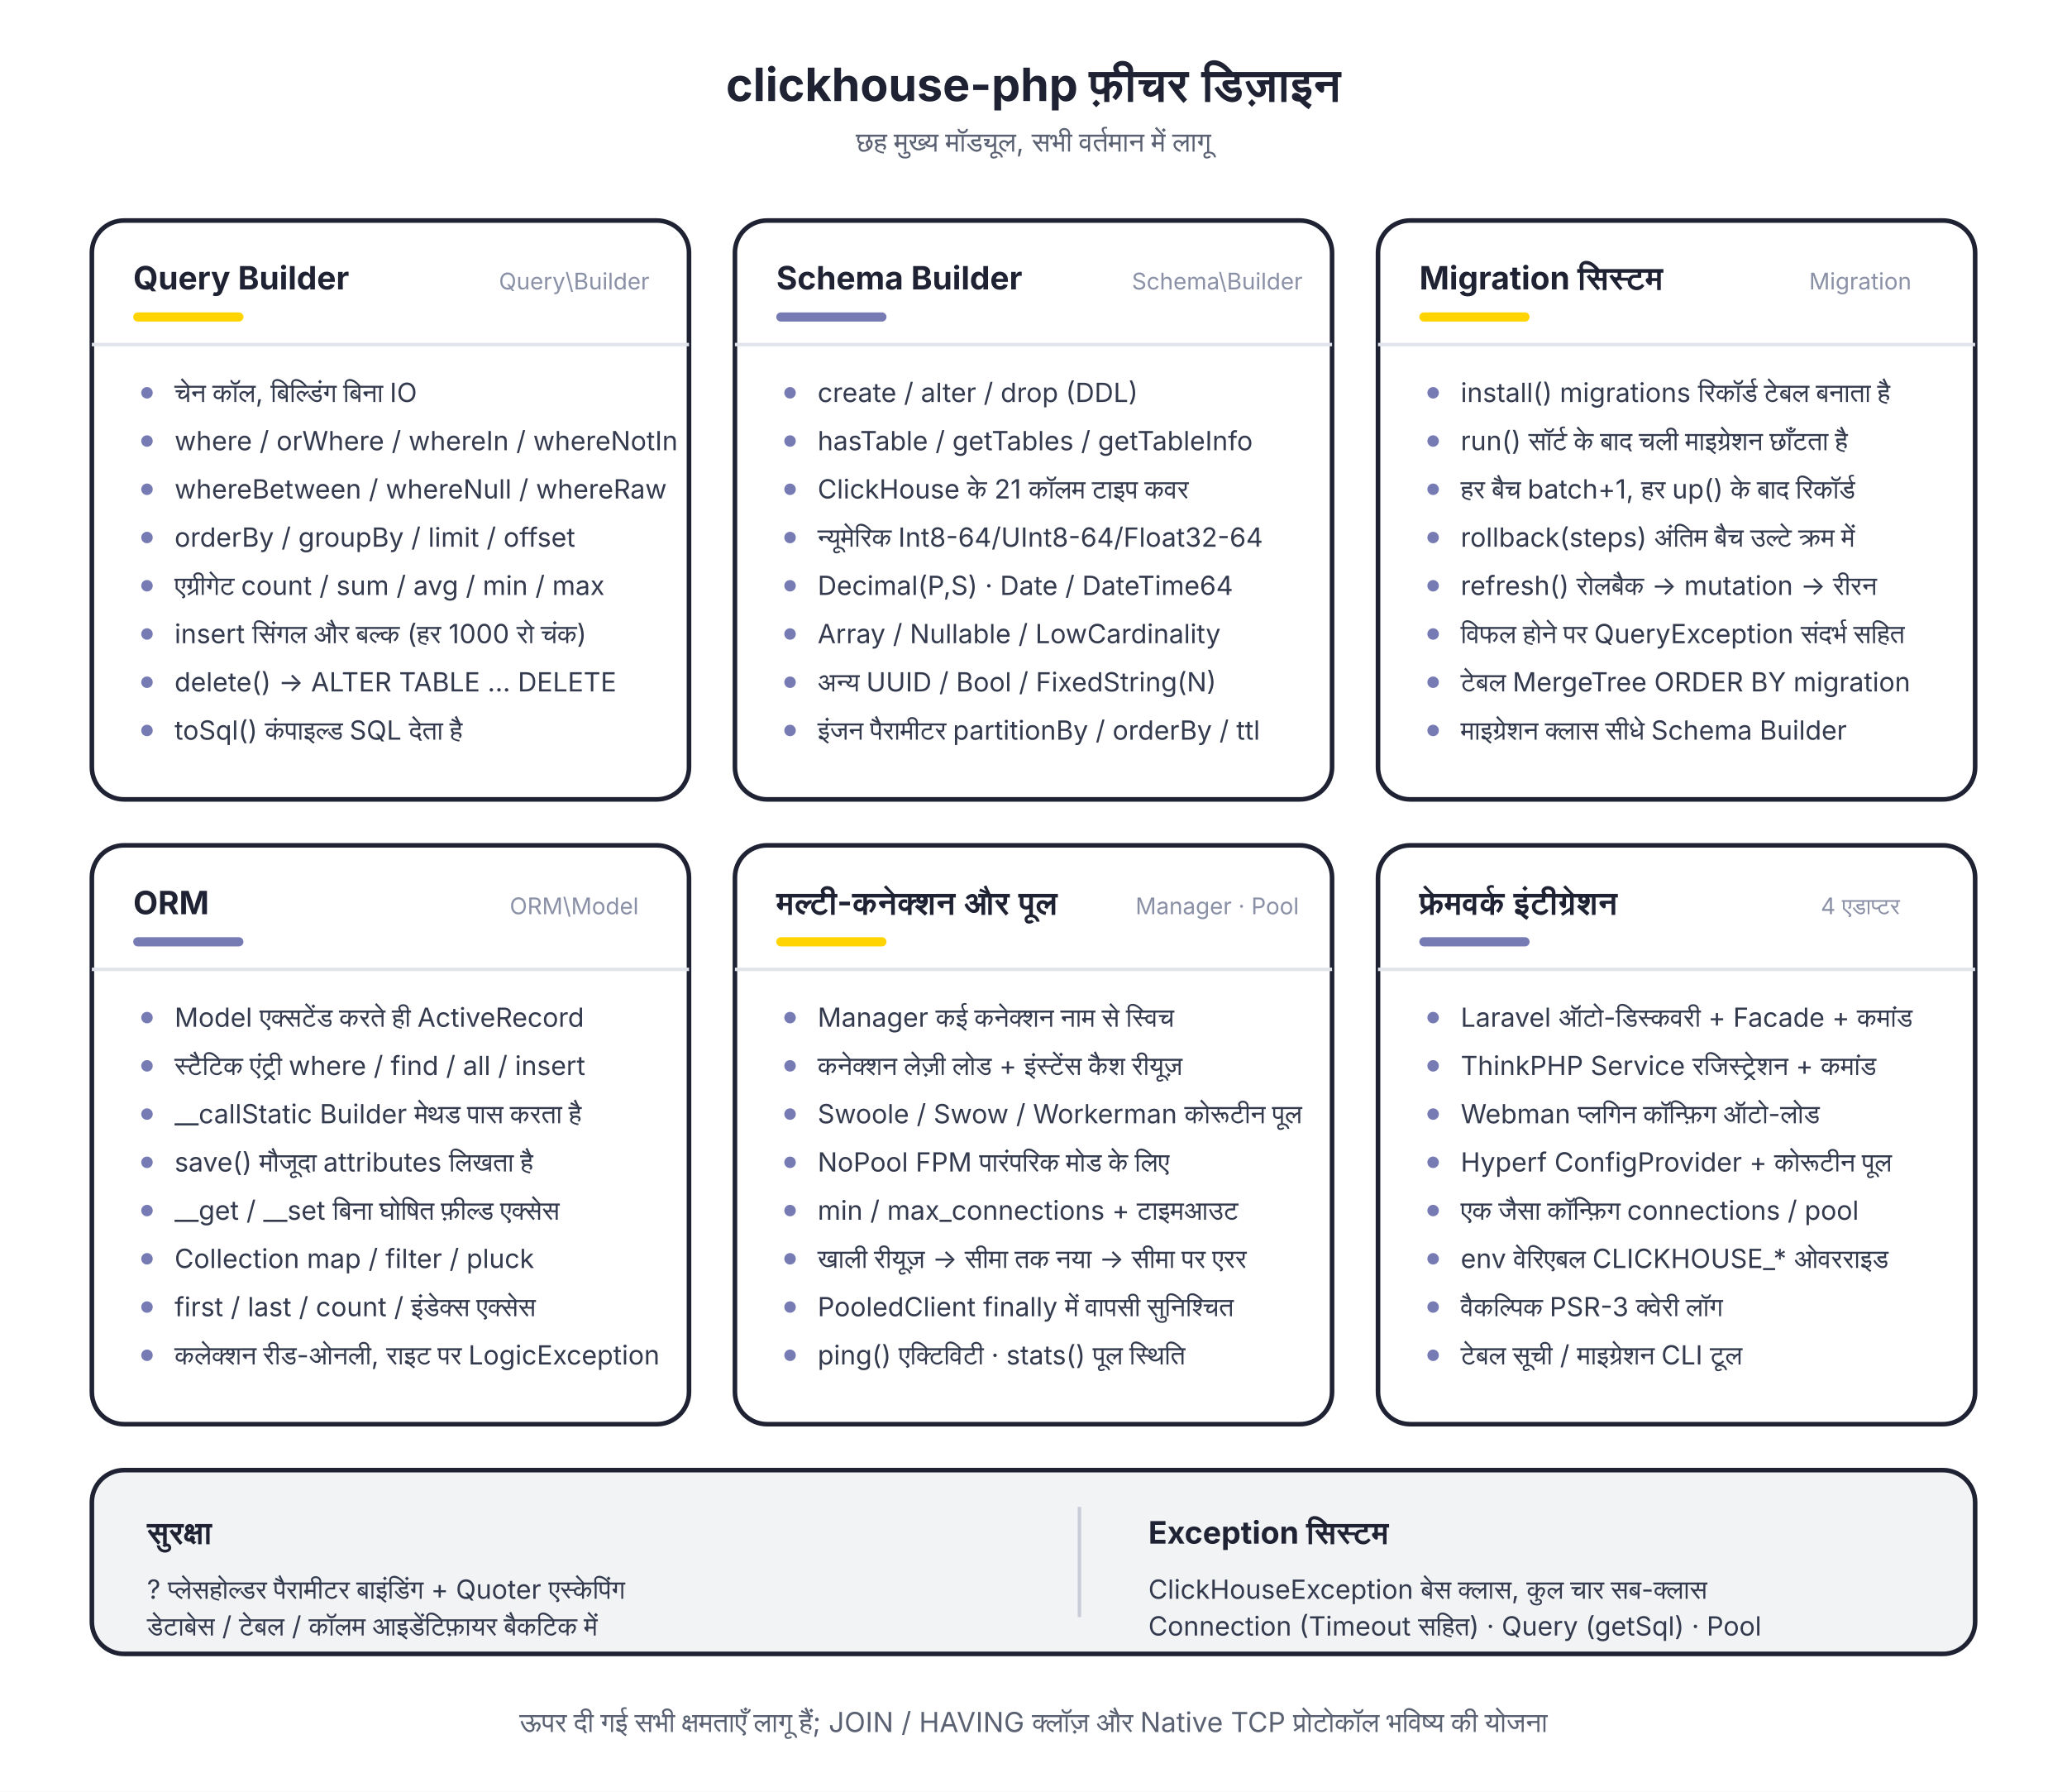
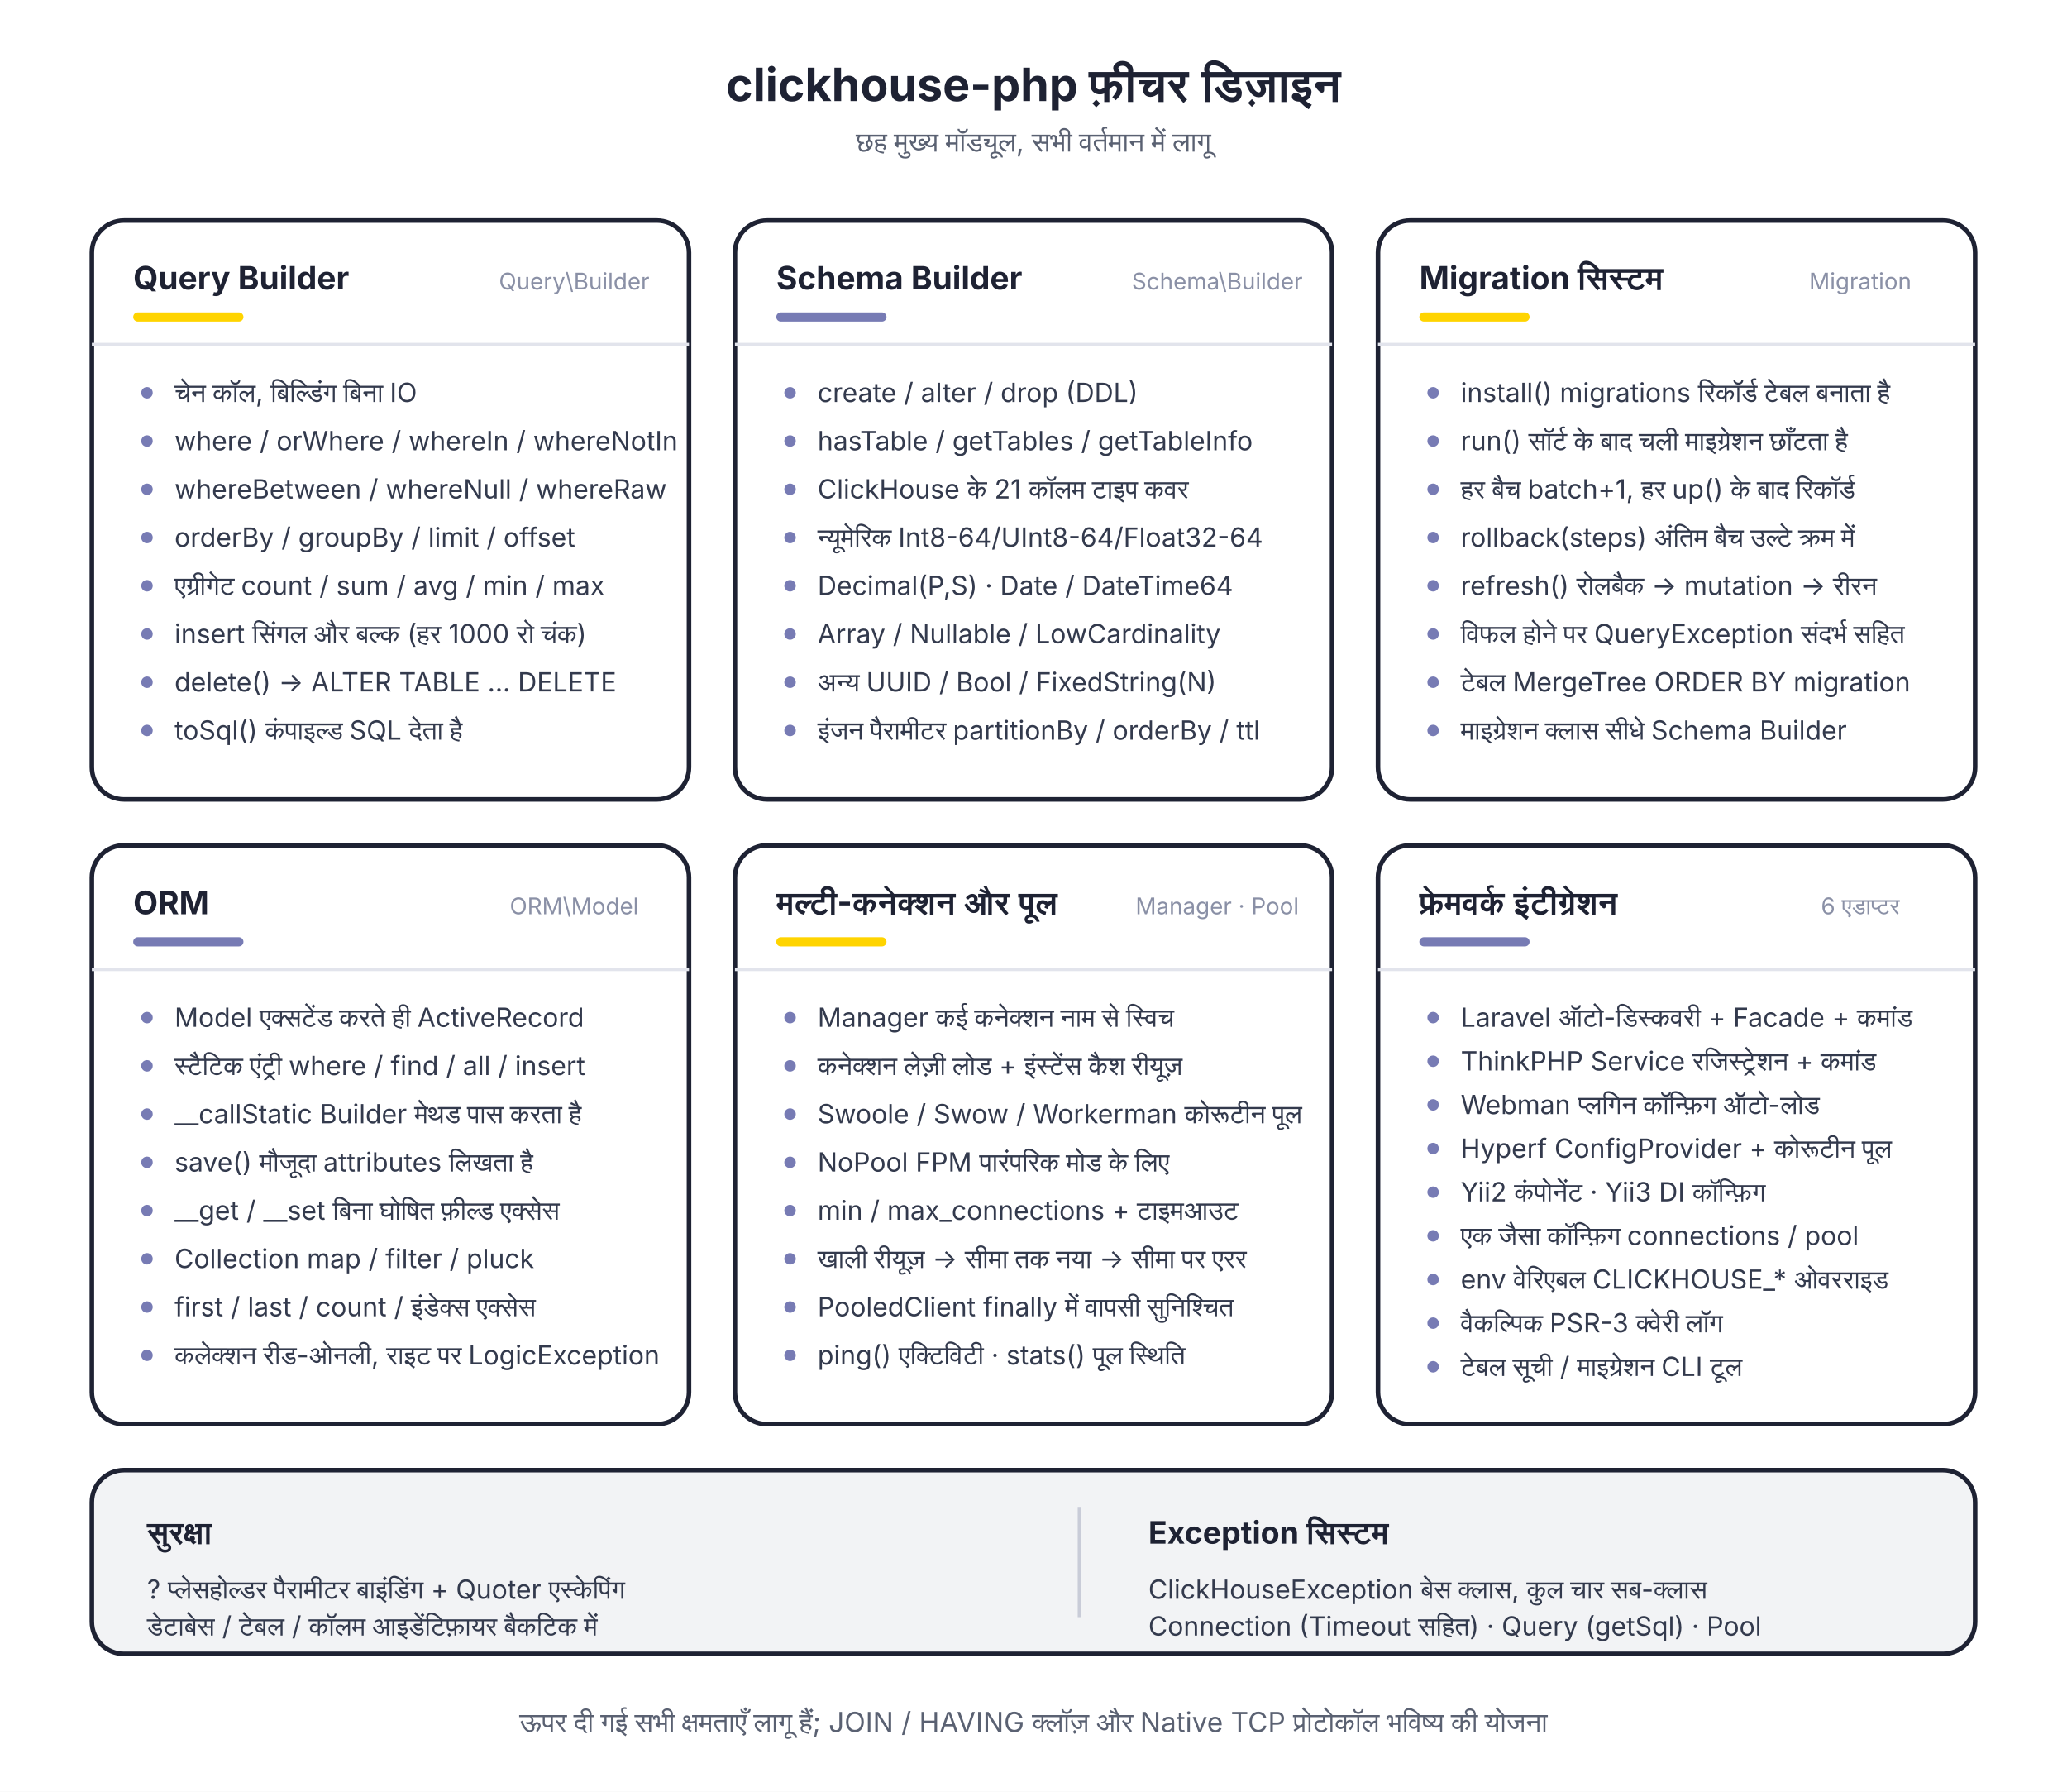
<svg xmlns="http://www.w3.org/2000/svg" width="900" height="780" viewBox="0 0 900 780" role="img" aria-labelledby="featTitle featDesc">
  <style>
    text{font-family:system-ui,-apple-system,"Segoe UI","PingFang SC","Microsoft YaHei",sans-serif;fill:#1E2233}
    .ttl{font-size:20px;font-weight:700}
    .sub{font-size:12px;fill:#5A6172}
    .ctr{text-anchor:middle}
    .card{fill:#fff;stroke:#1E2233;stroke-width:2}
    .ct{font-size:14px;font-weight:700}
    .cs{font-size:10px;fill:#8A90A6}
    .li{font-size:11.5px;fill:#333A4D}
    .hr{stroke:#E2E4EC;stroke-width:1.5}
    .bar{fill:#F2F3F5;stroke:#1E2233;stroke-width:2}
    .bt{font-size:13.5px;font-weight:700}
    .bl{font-size:11.5px;fill:#333A4D}
  </style>
  <rect x="0" y="0" width="900" height="780" fill="#FFFFFF" />
  <text class="ttl ctr" x="450" y="44">clickhouse-php फ़ीचर डिज़ाइन</text>
  <text class="sub ctr" x="450" y="66">छह मुख्य मॉड्यूल, सभी वर्तमान में लागू</text>
  <rect class="card" x="40" y="96" width="260" height="252" rx="14" />
  <text class="ct" x="58" y="126">Query Builder</text>
  <text class="cs ctr" x="250" y="126">Query\Builder</text>
  <rect x="58" y="136" width="48" height="4" rx="2" fill="#FFD400" />
  <line class="hr" x1="40" y1="150" x2="300" y2="150" />
  <g>
    <circle cx="64" cy="171" r="2.5" fill="#777BB4" />
    <text class="li" x="76" y="175">चेन कॉल, बिल्डिंग बिना IO</text>
    <circle cx="64" cy="192" r="2.5" fill="#777BB4" />
    <text class="li" x="76" y="196">where / orWhere / whereIn / whereNotIn</text>
    <circle cx="64" cy="213" r="2.5" fill="#777BB4" />
    <text class="li" x="76" y="217">whereBetween / whereNull / whereRaw</text>
    <circle cx="64" cy="234" r="2.5" fill="#777BB4" />
    <text class="li" x="76" y="238">orderBy / groupBy / limit / offset</text>
    <circle cx="64" cy="255" r="2.5" fill="#777BB4" />
    <text class="li" x="76" y="259">एग्रीगेट count / sum / avg / min / max</text>
    <circle cx="64" cy="276" r="2.5" fill="#777BB4" />
    <text class="li" x="76" y="280">insert सिंगल और बल्क (हर 1000 रो चंक)</text>
    <circle cx="64" cy="297" r="2.5" fill="#777BB4" />
    <text class="li" x="76" y="301">delete() → ALTER TABLE … DELETE</text>
    <circle cx="64" cy="318" r="2.5" fill="#777BB4" />
    <text class="li" x="76" y="322">toSql() कंपाइल्ड SQL देता है</text>
  </g>
  <rect class="card" x="320" y="96" width="260" height="252" rx="14" />
  <text class="ct" x="338" y="126">Schema Builder</text>
  <text class="cs ctr" x="530" y="126">Schema\Builder</text>
  <rect x="338" y="136" width="48" height="4" rx="2" fill="#777BB4" />
  <line class="hr" x1="320" y1="150" x2="580" y2="150" />
  <g>
    <circle cx="344" cy="171" r="2.5" fill="#777BB4" />
    <text class="li" x="356" y="175">create / alter / drop (DDL)</text>
    <circle cx="344" cy="192" r="2.5" fill="#777BB4" />
    <text class="li" x="356" y="196">hasTable / getTables / getTableInfo</text>
    <circle cx="344" cy="213" r="2.5" fill="#777BB4" />
    <text class="li" x="356" y="217">ClickHouse के 21 कॉलम टाइप कवर</text>
    <circle cx="344" cy="234" r="2.5" fill="#777BB4" />
    <text class="li" x="356" y="238">न्यूमेरिक Int8-64/UInt8-64/Float32-64</text>
    <circle cx="344" cy="255" r="2.5" fill="#777BB4" />
    <text class="li" x="356" y="259">Decimal(P,S) · Date / DateTime64</text>
    <circle cx="344" cy="276" r="2.5" fill="#777BB4" />
    <text class="li" x="356" y="280">Array / Nullable / LowCardinality</text>
    <circle cx="344" cy="297" r="2.5" fill="#777BB4" />
    <text class="li" x="356" y="301">अन्य UUID / Bool / FixedString(N)</text>
    <circle cx="344" cy="318" r="2.5" fill="#777BB4" />
    <text class="li" x="356" y="322">इंजन पैरामीटर partitionBy / orderBy / ttl</text>
  </g>
  <rect class="card" x="600" y="96" width="260" height="252" rx="14" />
  <text class="ct" x="618" y="126">Migration सिस्टम</text>
  <text class="cs ctr" x="810" y="126">Migration</text>
  <rect x="618" y="136" width="48" height="4" rx="2" fill="#FFD400" />
  <line class="hr" x1="600" y1="150" x2="860" y2="150" />
  <g>
    <circle cx="624" cy="171" r="2.5" fill="#777BB4" />
    <text class="li" x="636" y="175">install() migrations रिकॉर्ड टेबल बनाता है</text>
    <circle cx="624" cy="192" r="2.5" fill="#777BB4" />
    <text class="li" x="636" y="196">run() सॉर्ट के बाद चली माइग्रेशन छाँटता है</text>
    <circle cx="624" cy="213" r="2.5" fill="#777BB4" />
    <text class="li" x="636" y="217">हर बैच batch+1, हर up() के बाद रिकॉर्ड</text>
    <circle cx="624" cy="234" r="2.5" fill="#777BB4" />
    <text class="li" x="636" y="238">rollback(steps) अंतिम बैच उल्टे क्रम में</text>
    <circle cx="624" cy="255" r="2.5" fill="#777BB4" />
    <text class="li" x="636" y="259">refresh() रोलबैक → mutation → रीरन</text>
    <circle cx="624" cy="276" r="2.5" fill="#777BB4" />
    <text class="li" x="636" y="280">विफल होने पर QueryException संदर्भ सहित</text>
    <circle cx="624" cy="297" r="2.5" fill="#777BB4" />
    <text class="li" x="636" y="301">टेबल MergeTree ORDER BY migration</text>
    <circle cx="624" cy="318" r="2.5" fill="#777BB4" />
    <text class="li" x="636" y="322">माइग्रेशन क्लास सीधे Schema Builder</text>
  </g>
  <rect class="card" x="40" y="368" width="260" height="252" rx="14" />
  <text class="ct" x="58" y="398">ORM</text>
  <text class="cs ctr" x="250" y="398">ORM\Model</text>
  <rect x="58" y="408" width="48" height="4" rx="2" fill="#777BB4" />
  <line class="hr" x1="40" y1="422" x2="300" y2="422" />
  <g>
    <circle cx="64" cy="443" r="2.5" fill="#777BB4" />
    <text class="li" x="76" y="447">Model एक्सटेंड करते ही ActiveRecord</text>
    <circle cx="64" cy="464" r="2.5" fill="#777BB4" />
    <text class="li" x="76" y="468">स्टैटिक एंट्री where / find / all / insert</text>
    <circle cx="64" cy="485" r="2.5" fill="#777BB4" />
    <text class="li" x="76" y="489">__callStatic Builder मेथड पास करता है</text>
    <circle cx="64" cy="506" r="2.5" fill="#777BB4" />
    <text class="li" x="76" y="510">save() मौजूदा attributes लिखता है</text>
    <circle cx="64" cy="527" r="2.5" fill="#777BB4" />
    <text class="li" x="76" y="531">__get / __set बिना घोषित फ़ील्ड एक्सेस</text>
    <circle cx="64" cy="548" r="2.5" fill="#777BB4" />
    <text class="li" x="76" y="552">Collection map / filter / pluck</text>
    <circle cx="64" cy="569" r="2.5" fill="#777BB4" />
    <text class="li" x="76" y="573">first / last / count / इंडेक्स एक्सेस</text>
    <circle cx="64" cy="590" r="2.5" fill="#777BB4" />
    <text class="li" x="76" y="594">कलेक्शन रीड-ओनली, राइट पर LogicException</text>
  </g>
  <rect class="card" x="320" y="368" width="260" height="252" rx="14" />
  <text class="ct" x="338" y="398">मल्टी-कनेक्शन और पूल</text>
  <text class="cs ctr" x="530" y="398">Manager · Pool</text>
  <rect x="338" y="408" width="48" height="4" rx="2" fill="#FFD400" />
  <line class="hr" x1="320" y1="422" x2="580" y2="422" />
  <g>
    <circle cx="344" cy="443" r="2.5" fill="#777BB4" />
    <text class="li" x="356" y="447">Manager कई कनेक्शन नाम से स्विच</text>
    <circle cx="344" cy="464" r="2.5" fill="#777BB4" />
    <text class="li" x="356" y="468">कनेक्शन लेज़ी लोड + इंस्टेंस कैश रीयूज़</text>
    <circle cx="344" cy="485" r="2.5" fill="#777BB4" />
    <text class="li" x="356" y="489">Swoole / Swow / Workerman कोरूटीन पूल</text>
    <circle cx="344" cy="506" r="2.5" fill="#777BB4" />
    <text class="li" x="356" y="510">NoPool FPM पारंपरिक मोड के लिए</text>
    <circle cx="344" cy="527" r="2.5" fill="#777BB4" />
    <text class="li" x="356" y="531">min / max_connections + टाइमआउट</text>
    <circle cx="344" cy="548" r="2.5" fill="#777BB4" />
    <text class="li" x="356" y="552">खाली रीयूज़ → सीमा तक नया → सीमा पर एरर</text>
    <circle cx="344" cy="569" r="2.5" fill="#777BB4" />
    <text class="li" x="356" y="573">PooledClient finally में वापसी सुनिश्चित</text>
    <circle cx="344" cy="590" r="2.5" fill="#777BB4" />
    <text class="li" x="356" y="594">ping() एक्टिविटी · stats() पूल स्थिति</text>
  </g>
  <rect class="card" x="600" y="368" width="260" height="252" rx="14" />
  <text class="ct" x="618" y="398">फ्रेमवर्क इंटीग्रेशन</text>
-   <text class="cs ctr" x="810" y="398">4 एडाप्टर</text>
+   <text class="cs ctr" x="810" y="398">6 एडाप्टर</text>
  <rect x="618" y="408" width="48" height="4" rx="2" fill="#777BB4" />
  <line class="hr" x1="600" y1="422" x2="860" y2="422" />
  <g>
    <circle cx="624" cy="443" r="2.5" fill="#777BB4" />
    <text class="li" x="636" y="447">Laravel ऑटो-डिस्कवरी + Facade + कमांड</text>
-     <circle cx="624" cy="464" r="2.5" fill="#777BB4" />
-     <text class="li" x="636" y="468">ThinkPHP Service रजिस्ट्रेशन + कमांड</text>
-     <circle cx="624" cy="485" r="2.5" fill="#777BB4" />
-     <text class="li" x="636" y="489">Webman प्लगिन कॉन्फ़िग ऑटो-लोड</text>
-     <circle cx="624" cy="506" r="2.5" fill="#777BB4" />
-     <text class="li" x="636" y="510">Hyperf ConfigProvider + कोरूटीन पूल</text>
-     <circle cx="624" cy="527" r="2.5" fill="#777BB4" />
-     <text class="li" x="636" y="531">एक जैसा कॉन्फ़िग connections / pool</text>
-     <circle cx="624" cy="548" r="2.5" fill="#777BB4" />
-     <text class="li" x="636" y="552">env वेरिएबल CLICKHOUSE_* ओवरराइड</text>
-     <circle cx="624" cy="569" r="2.5" fill="#777BB4" />
-     <text class="li" x="636" y="573">वैकल्पिक PSR-3 क्वेरी लॉग</text>
-     <circle cx="624" cy="590" r="2.5" fill="#777BB4" />
-     <text class="li" x="636" y="594">टेबल सूची / माइग्रेशन CLI टूल</text>
+     <circle cx="624" cy="462" r="2.5" fill="#777BB4" />
+     <text class="li" x="636" y="466">ThinkPHP Service रजिस्ट्रेशन + कमांड</text>
+     <circle cx="624" cy="481" r="2.5" fill="#777BB4" />
+     <text class="li" x="636" y="485">Webman प्लगिन कॉन्फ़िग ऑटो-लोड</text>
+     <circle cx="624" cy="500" r="2.5" fill="#777BB4" />
+     <text class="li" x="636" y="504">Hyperf ConfigProvider + कोरूटीन पूल</text>
+     <circle cx="624" cy="519" r="2.5" fill="#777BB4" />
+     <text class="li" x="636" y="523">Yii2 कंपोनेंट · Yii3 DI कॉन्फ़िग</text>
+     <circle cx="624" cy="538" r="2.5" fill="#777BB4" />
+     <text class="li" x="636" y="542">एक जैसा कॉन्फ़िग connections / pool</text>
+     <circle cx="624" cy="557" r="2.5" fill="#777BB4" />
+     <text class="li" x="636" y="561">env वेरिएबल CLICKHOUSE_* ओवरराइड</text>
+     <circle cx="624" cy="576" r="2.5" fill="#777BB4" />
+     <text class="li" x="636" y="580">वैकल्पिक PSR-3 क्वेरी लॉग</text>
+     <circle cx="624" cy="595" r="2.5" fill="#777BB4" />
+     <text class="li" x="636" y="599">टेबल सूची / माइग्रेशन CLI टूल</text>
  </g>
  <rect class="bar" x="40" y="640" width="820" height="80" rx="14" />
  <text class="bt" x="64" y="672">सुरक्षा</text>
  <text class="bl" x="64" y="696">? प्लेसहोल्डर पैरामीटर बाइंडिंग + Quoter एस्केपिंग</text>
  <text class="bl" x="64" y="712">डेटाबेस / टेबल / कॉलम आइडेंटिफ़ायर बैकटिक में</text>
  <line x1="470" y1="656" x2="470" y2="704" stroke="#C9CCD8" stroke-width="1.5" />
  <text class="bt" x="500" y="672">Exception सिस्टम</text>
  <text class="bl" x="500" y="696">ClickHouseException बेस क्लास, कुल चार सब-क्लास</text>
  <text class="bl" x="500" y="712">Connection (Timeout सहित) · Query (getSql) · Pool</text>
  <text class="sub ctr" x="450" y="754">ऊपर दी गई सभी क्षमताएँ लागू हैं; JOIN / HAVING क्लॉज़ और Native TCP प्रोटोकॉल भविष्य की योजना</text>
</svg>
